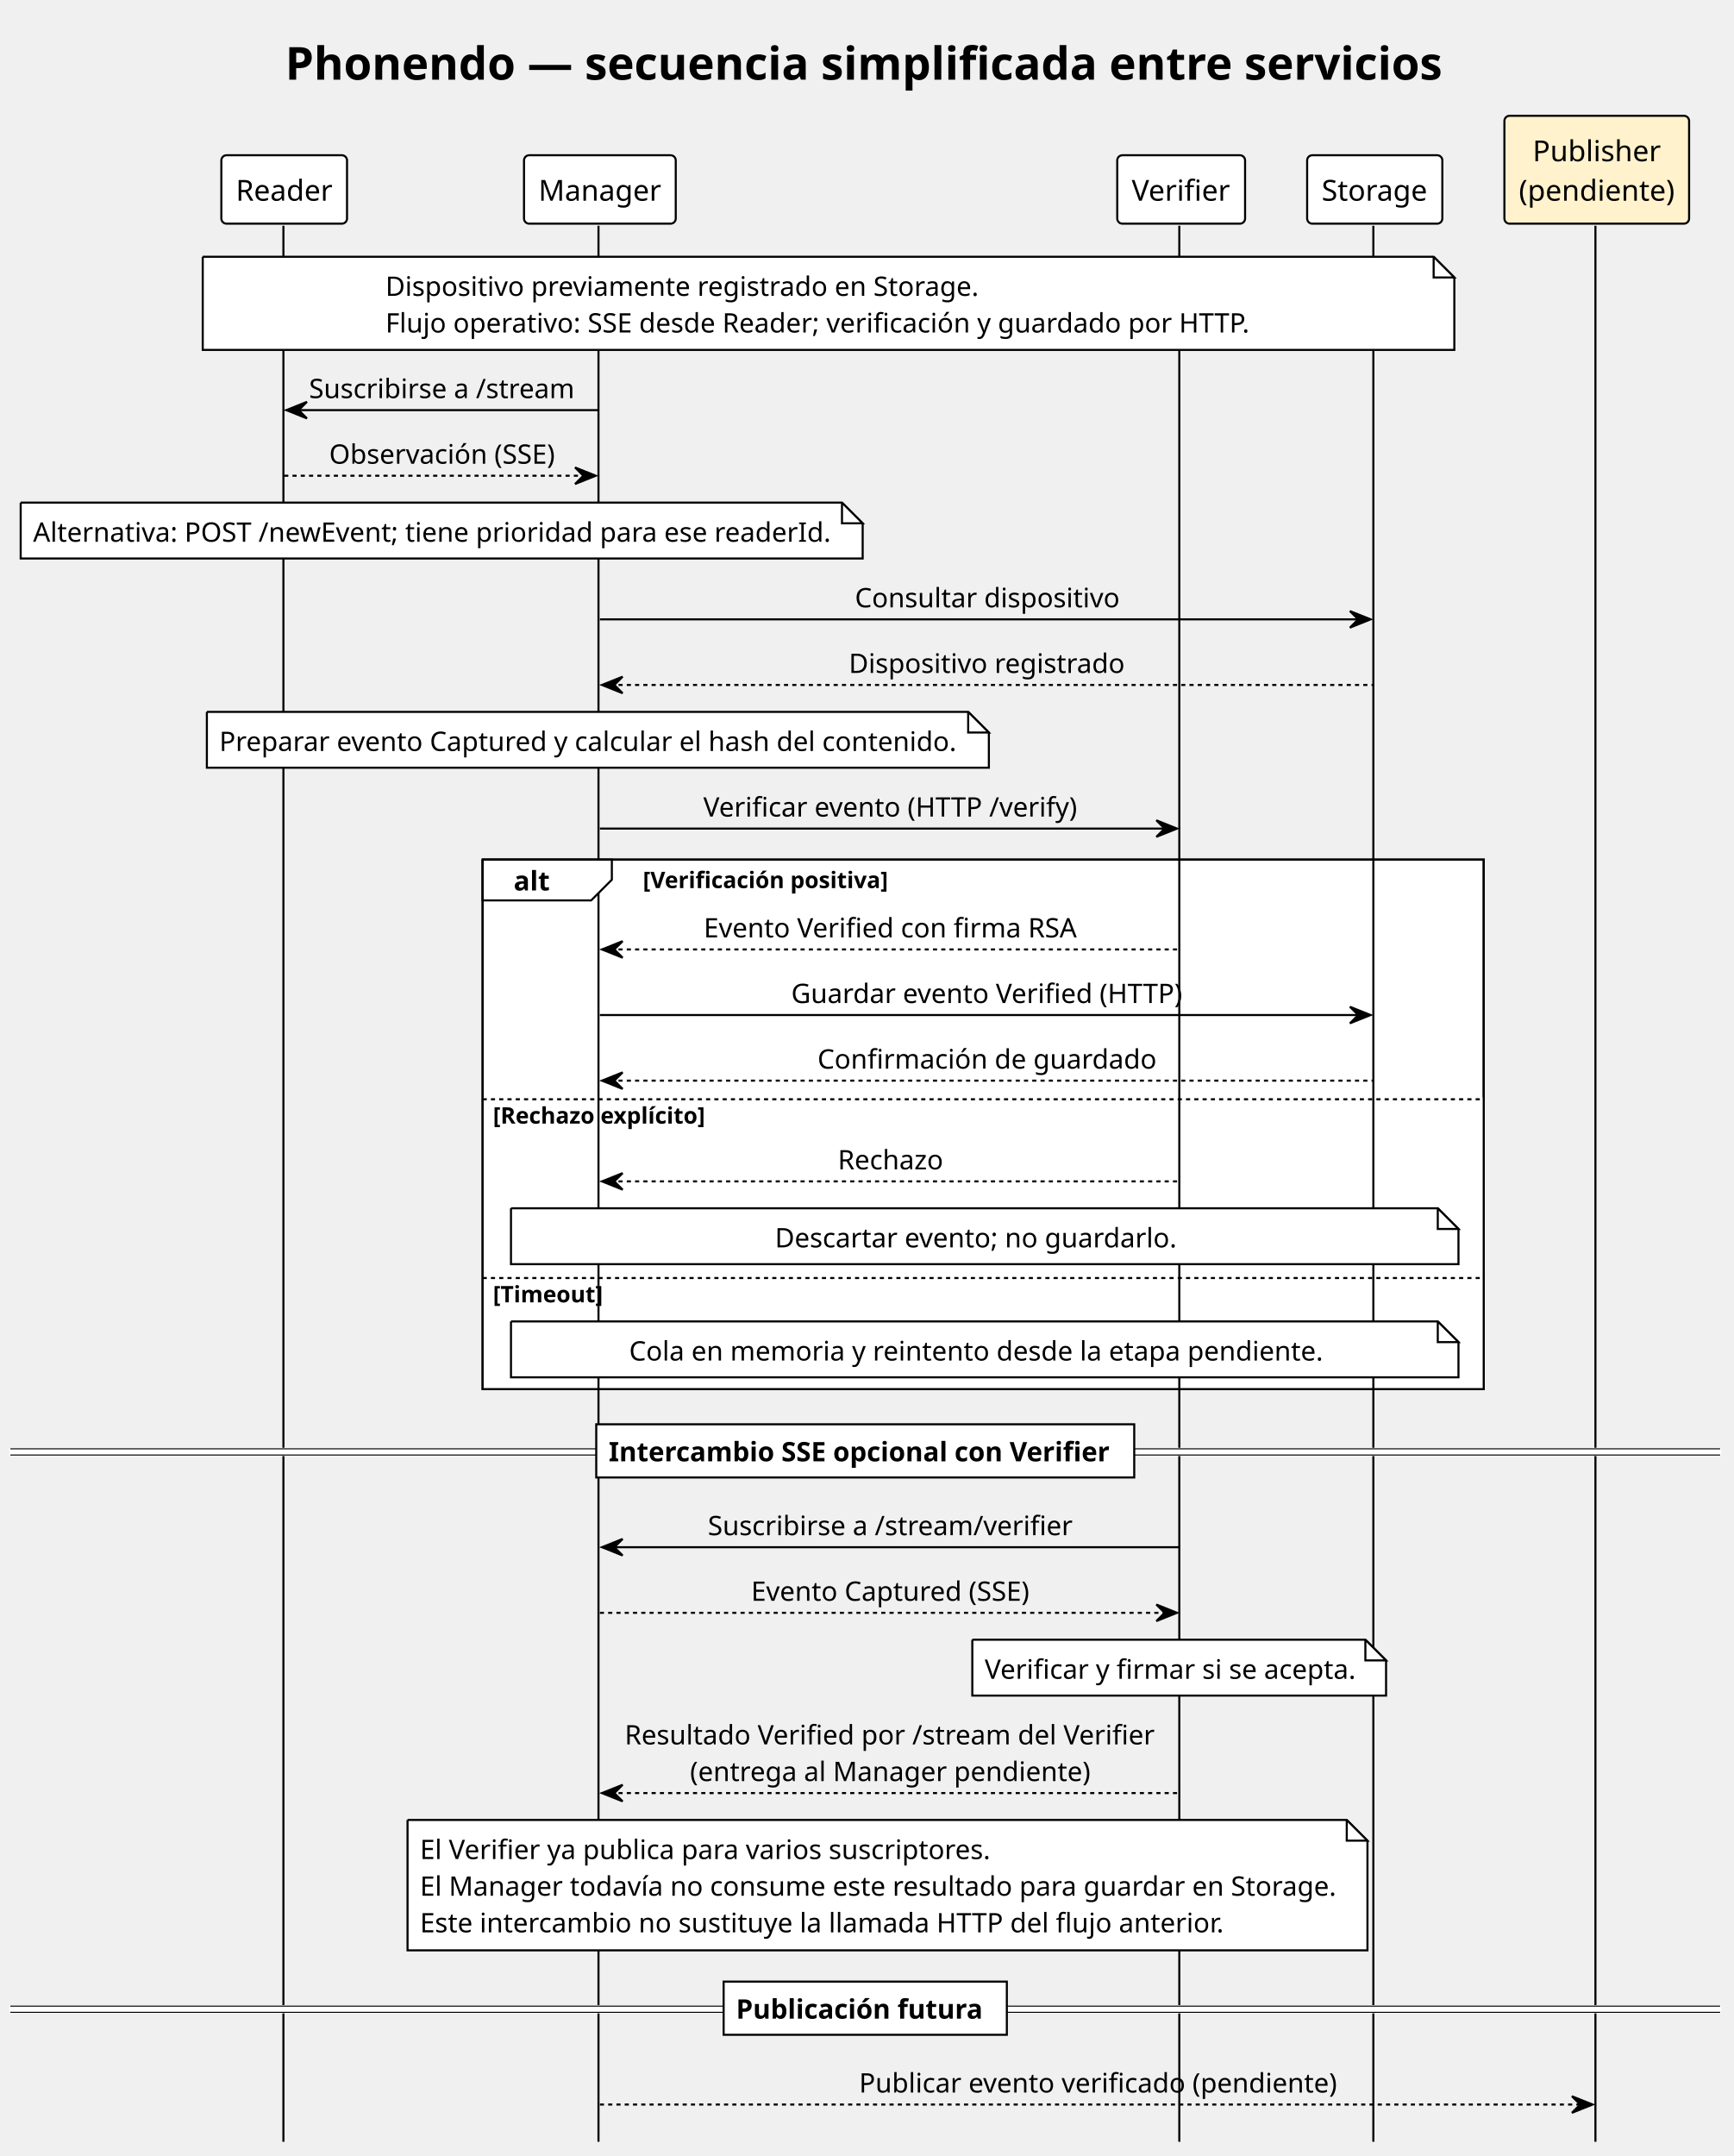
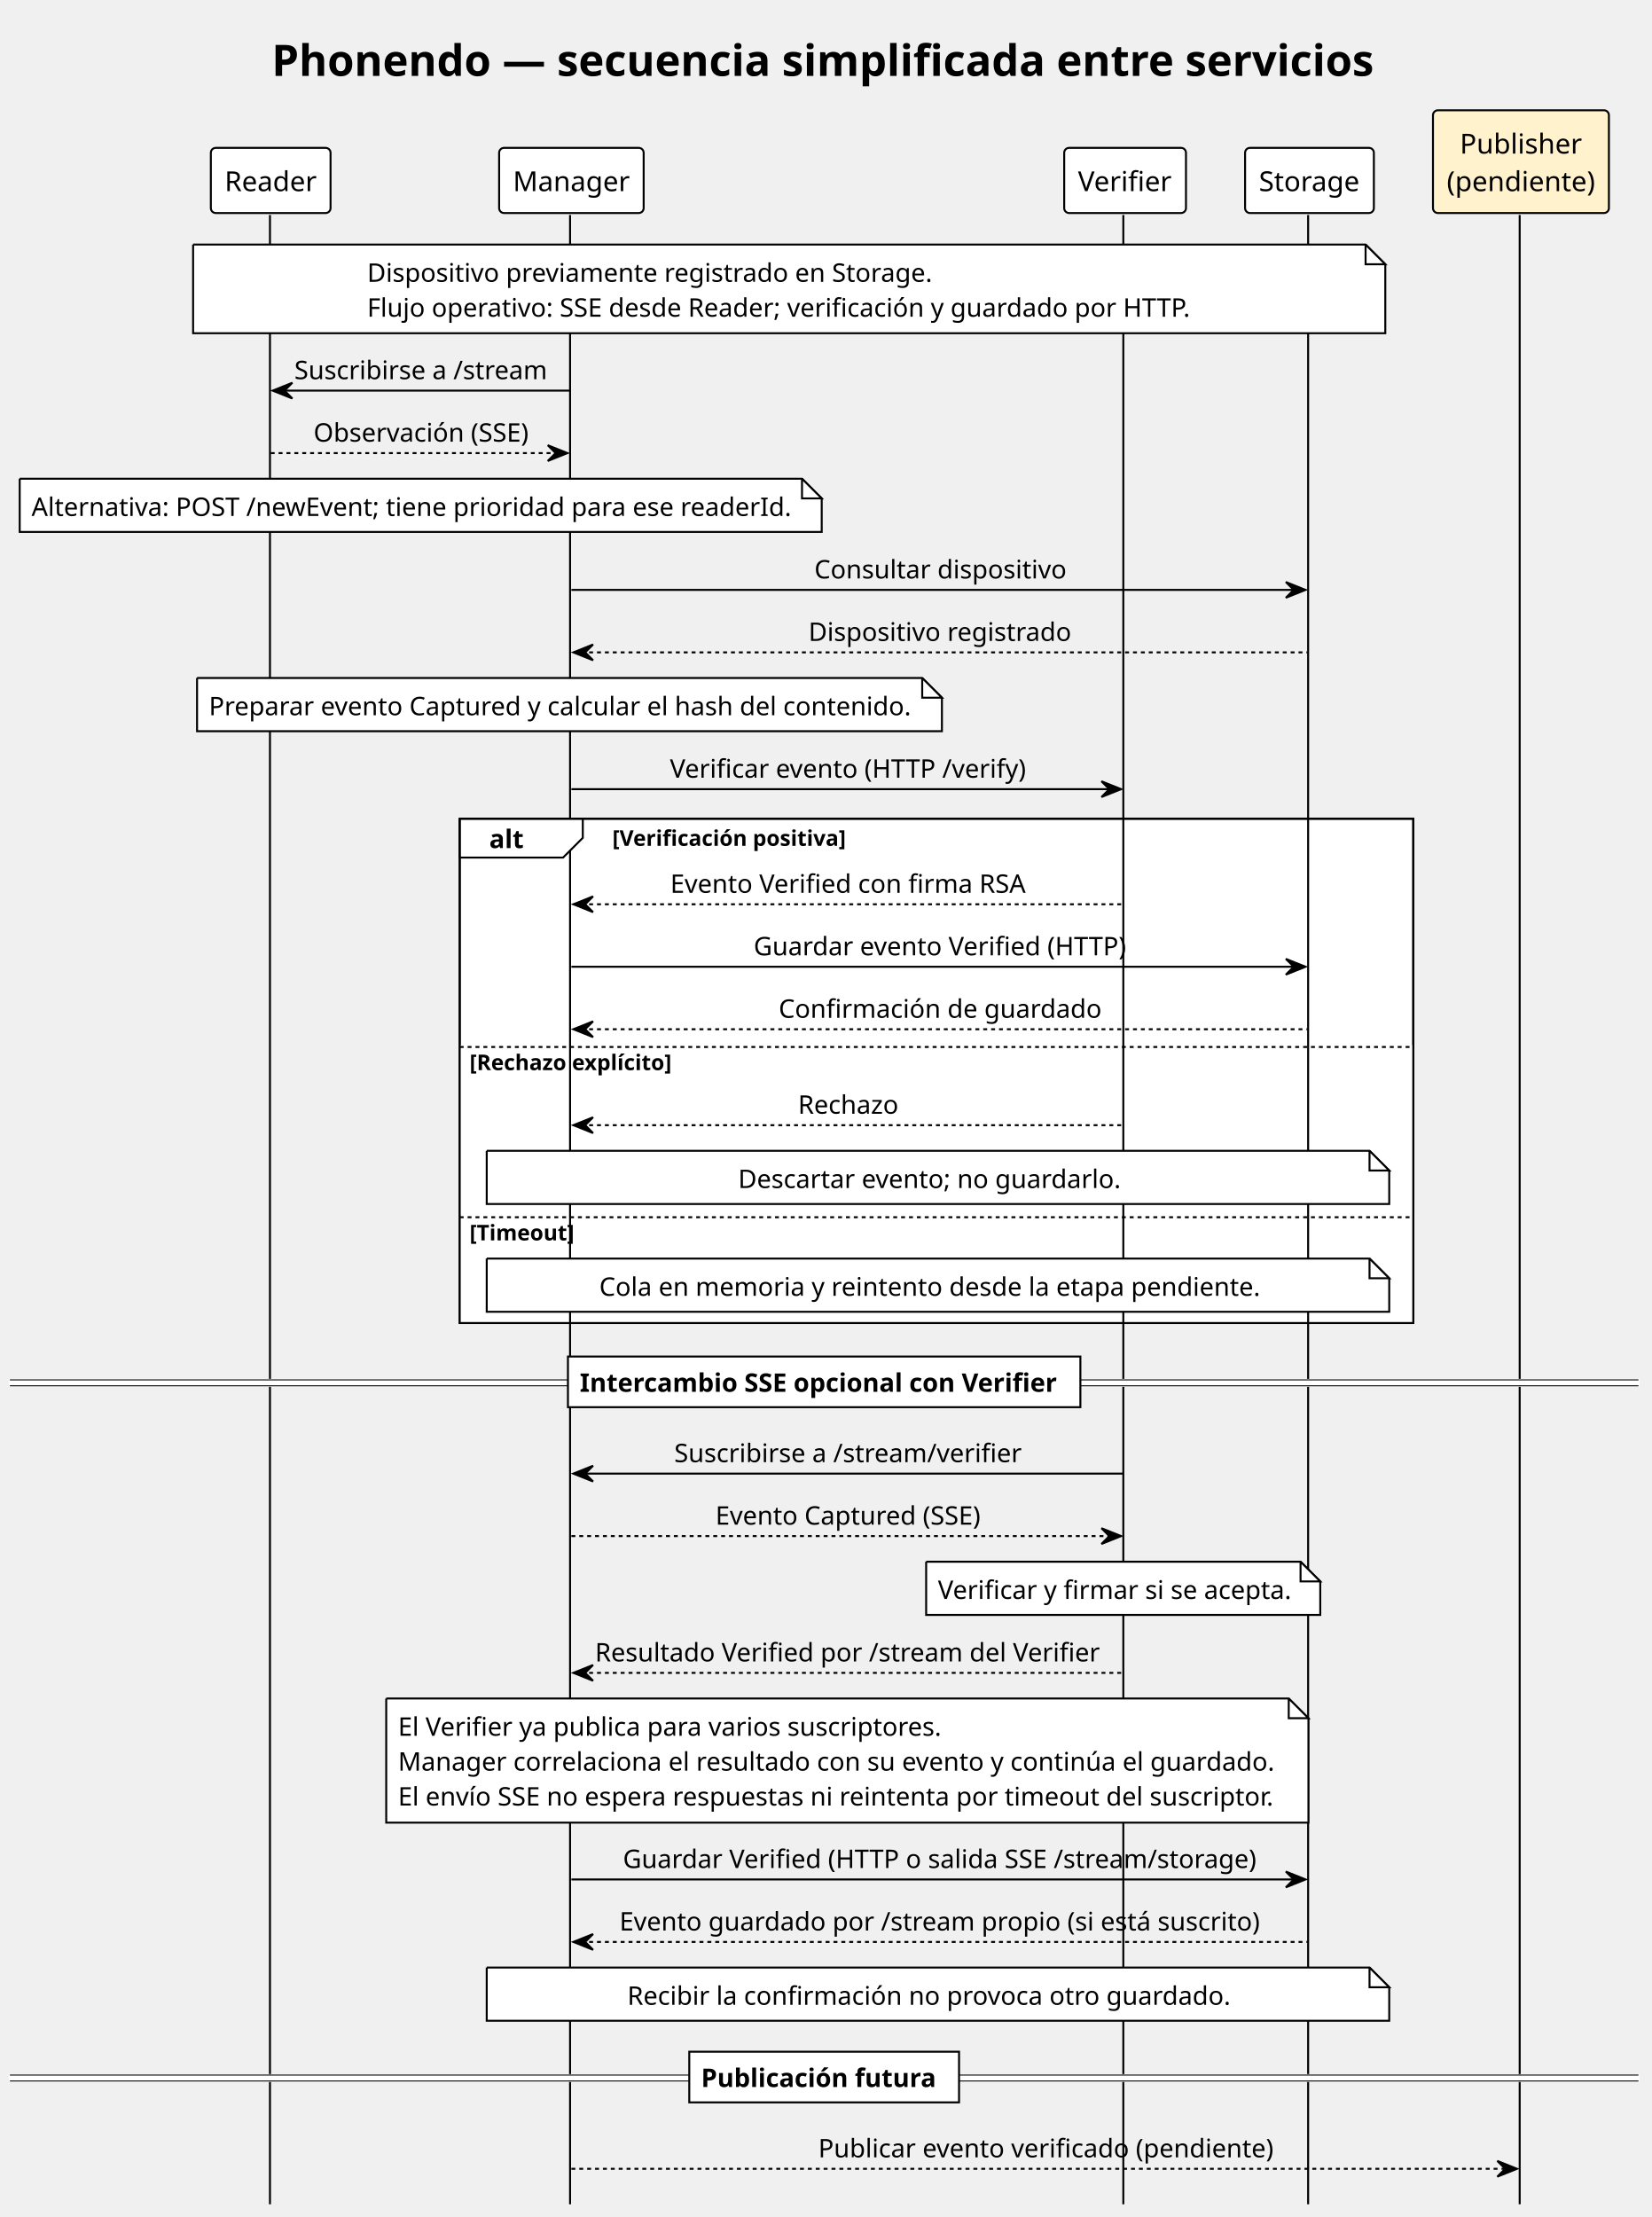
- <svg xmlns="http://www.w3.org/2000/svg" contentStyleType="text/css" data-diagram-type="SEQUENCE" height="1042px" preserveAspectRatio="none" style="width:838px;height:1042px;background:#FFFFFF;" version="1.1" viewBox="0 0 838 1042" width="838px" zoomAndPan="magnify">
+ <svg xmlns="http://www.w3.org/2000/svg" contentStyleType="text/css" data-diagram-type="SEQUENCE" height="1125px" preserveAspectRatio="none" style="width:838px;height:1125px;background:#FFFFFF;" version="1.1" viewBox="0 0 838 1125" width="838px" zoomAndPan="magnify">
  <defs />
  <g>
    <text fill="#000000" font-family="Verdana" font-size="22" font-weight="bold" lengthAdjust="spacing" textLength="559.748" x="137.866" y="38.518">Phonendo — secuencia simplificada entre servicios</text>
    <rect fill="#FFFFFF" height="255.906" style="stroke:#000000;stroke-width:1;" width="483.907" x="233.296" y="415.454" />
    <rect fill="#FFFFFF" height="86.394" style="stroke:none;stroke-width:1;" width="483.907" x="233.296" y="530.278" />
    <rect fill="#FFFFFF" height="54.688" style="stroke:none;stroke-width:1;" width="483.907" x="233.296" y="616.672" />
    <g>
-       <rect fill="#000000" fill-opacity="0" height="926.026" width="8" x="133.373" y="109.1" />
-       <line style="stroke:#000000;stroke-width:1;" x1="137" x2="137" y1="109.1" y2="1035.126" />
+       <rect fill="#000000" fill-opacity="0" height="1009.438" width="8" x="133.373" y="109.1" />
+       <line style="stroke:#000000;stroke-width:1;" x1="137" x2="137" y1="109.1" y2="1118.538" />
    </g>
    <g>
-       <rect fill="#000000" fill-opacity="0" height="926.026" width="8" x="285.969" y="109.1" />
-       <line style="stroke:#000000;stroke-width:1;" x1="289.296" x2="289.296" y1="109.1" y2="1035.126" />
+       <rect fill="#000000" fill-opacity="0" height="1009.438" width="8" x="285.969" y="109.1" />
+       <line style="stroke:#000000;stroke-width:1;" x1="289.296" x2="289.296" y1="109.1" y2="1118.538" />
    </g>
    <g>
-       <rect fill="#000000" fill-opacity="0" height="926.026" width="8" x="566.953" y="109.1" />
-       <line style="stroke:#000000;stroke-width:1;" x1="570.055" x2="570.055" y1="109.1" y2="1035.126" />
+       <rect fill="#000000" fill-opacity="0" height="1009.438" width="8" x="566.953" y="109.1" />
+       <line style="stroke:#000000;stroke-width:1;" x1="570.055" x2="570.055" y1="109.1" y2="1118.538" />
    </g>
    <g>
-       <rect fill="#000000" fill-opacity="0" height="926.026" width="8" x="660.527" y="109.1" />
-       <line style="stroke:#000000;stroke-width:1;" x1="663.851" x2="663.851" y1="109.1" y2="1035.126" />
+       <rect fill="#000000" fill-opacity="0" height="1009.438" width="8" x="660.527" y="109.1" />
+       <line style="stroke:#000000;stroke-width:1;" x1="663.851" x2="663.851" y1="109.1" y2="1118.538" />
    </g>
    <g>
-       <rect fill="#000000" fill-opacity="0" height="926.026" width="8" x="767.842" y="109.1" />
-       <line style="stroke:#000000;stroke-width:1;" x1="771.203" x2="771.203" y1="109.1" y2="1035.126" />
+       <rect fill="#000000" fill-opacity="0" height="1009.438" width="8" x="767.842" y="109.1" />
+       <line style="stroke:#000000;stroke-width:1;" x1="771.203" x2="771.203" y1="109.1" y2="1118.538" />
    </g>
    <g class="participant participant-head" data-participant="R">
      <rect fill="#FFFFFF" height="33.068" rx="2.5" ry="2.5" style="stroke:#000000;stroke-width:1;" width="60.746" x="107" y="75.032" />
      <text fill="#000000" font-family="Verdana" font-size="14" lengthAdjust="spacing" textLength="46.746" x="114" y="96.998">Reader</text>
    </g>
    <g class="participant participant-head" data-participant="M">
      <rect fill="#FFFFFF" height="33.068" rx="2.5" ry="2.5" style="stroke:#000000;stroke-width:1;" width="73.346" x="253.296" y="75.032" />
      <text fill="#000000" font-family="Verdana" font-size="14" lengthAdjust="spacing" textLength="59.346" x="260.296" y="96.998">Manager</text>
    </g>
    <g class="participant participant-head" data-participant="V">
      <rect fill="#FFFFFF" height="33.068" rx="2.5" ry="2.5" style="stroke:#000000;stroke-width:1;" width="61.796" x="540.055" y="75.032" />
      <text fill="#000000" font-family="Verdana" font-size="14" lengthAdjust="spacing" textLength="47.796" x="547.055" y="96.998">Verifier</text>
    </g>
    <g class="participant participant-head" data-participant="S">
      <rect fill="#FFFFFF" height="33.068" rx="2.5" ry="2.5" style="stroke:#000000;stroke-width:1;" width="65.352" x="631.851" y="75.032" />
      <text fill="#000000" font-family="Verdana" font-size="14" lengthAdjust="spacing" textLength="51.352" x="638.851" y="96.998">Storage</text>
    </g>
    <g class="participant participant-head" data-participant="P">
      <rect fill="#FFF2CC" height="52.136" rx="2.5" ry="2.5" style="stroke:#000000;stroke-width:1;" width="89.278" x="727.203" y="55.964" />
      <text fill="#000000" font-family="Verdana" font-size="14" lengthAdjust="spacing" textLength="61.992" x="740.846" y="77.93">Publisher</text>
      <text fill="#000000" font-family="Verdana" font-size="14" lengthAdjust="spacing" textLength="75.278" x="734.203" y="96.998">(pendiente)</text>
    </g>
    <path d="M98,124.1 L98,169.1 L703,169.1 L703,134.1 L693,124.1 L98,124.1" fill="#FFFFFF" style="stroke:#000000;stroke-width:1;" />
    <path d="M693,124.1 L693,134.1 L703,134.1 L693,124.1" fill="#FFFFFF" style="stroke:#000000;stroke-width:1;" />
    <text fill="#000000" font-family="Verdana" font-size="13" lengthAdjust="spacing" textLength="288.067" x="186.327" y="142.997">Dispositivo previamente registrado en Storage.</text>
    <text fill="#000000" font-family="Verdana" font-size="13" lengthAdjust="spacing" textLength="419.549" x="186.327" y="160.703">Flujo operativo: SSE desde Reader; verificación y guardado por HTTP.</text>
    <g class="message" data-participant-1="M" data-participant-2="R">
      <polygon fill="#000000" points="148.373,194.218,138.373,198.218,148.373,202.218,144.373,198.218" style="stroke:#000000;stroke-width:1;" />
      <line style="stroke:#000000;stroke-width:1;" x1="142.373" x2="288.969" y1="198.218" y2="198.218" />
      <text fill="#000000" font-family="Verdana" font-size="13" lengthAdjust="spacing" textLength="128.596" x="149.373" y="192.409">Suscribirse a /stream</text>
    </g>
    <g class="message" data-participant-1="R" data-participant-2="M">
      <polygon fill="#000000" points="277.969,225.924,287.969,229.924,277.969,233.924,281.969,229.924" style="stroke:#000000;stroke-width:1;" />
      <line style="stroke:#000000;stroke-width:1;stroke-dasharray:2.0,2.0;" x1="137.373" x2="283.969" y1="229.924" y2="229.924" />
      <text fill="#000000" font-family="Verdana" font-size="13" lengthAdjust="spacing" textLength="109.148" x="159.097" y="224.115">Observación (SSE)</text>
    </g>
    <path d="M10,242.924 L10,269.924 L417,269.924 L417,252.924 L407,242.924 L10,242.924" fill="#FFFFFF" style="stroke:#000000;stroke-width:1;" />
    <path d="M407,242.924 L407,252.924 L417,252.924 L407,242.924" fill="#FFFFFF" style="stroke:#000000;stroke-width:1;" />
    <text fill="#000000" font-family="Verdana" font-size="13" lengthAdjust="spacing" textLength="386.399" x="16" y="261.821">Alternativa: POST /newEvent; tiene prioridad para ese readerId.</text>
    <g class="message" data-participant-1="M" data-participant-2="S">
      <polygon fill="#000000" points="652.527,295.336,662.527,299.336,652.527,303.336,656.527,299.336" style="stroke:#000000;stroke-width:1;" />
      <line style="stroke:#000000;stroke-width:1;" x1="289.969" x2="658.527" y1="299.336" y2="299.336" />
      <text fill="#000000" font-family="Verdana" font-size="13" lengthAdjust="spacing" textLength="127.998" x="413.249" y="293.527">Consultar dispositivo</text>
    </g>
    <g class="message" data-participant-1="S" data-participant-2="M">
      <polygon fill="#000000" points="300.969,327.042,290.969,331.042,300.969,335.042,296.969,331.042" style="stroke:#000000;stroke-width:1;" />
      <line style="stroke:#000000;stroke-width:1;stroke-dasharray:2.0,2.0;" x1="294.969" x2="663.527" y1="331.042" y2="331.042" />
      <text fill="#000000" font-family="Verdana" font-size="13" lengthAdjust="spacing" textLength="133.9" x="410.298" y="325.233">Dispositivo registrado</text>
    </g>
    <path d="M100,344.042 L100,371.042 L478,371.042 L478,354.042 L468,344.042 L100,344.042" fill="#FFFFFF" style="stroke:#000000;stroke-width:1;" />
    <path d="M468,344.042 L468,354.042 L478,354.042 L468,344.042" fill="#FFFFFF" style="stroke:#000000;stroke-width:1;" />
    <text fill="#000000" font-family="Verdana" font-size="13" lengthAdjust="spacing" textLength="357.37" x="106" y="362.939">Preparar evento Captured y calcular el hash del contenido.</text>
    <g class="message" data-participant-1="M" data-participant-2="V">
      <polygon fill="#000000" points="558.953,396.454,568.953,400.454,558.953,404.454,562.953,400.454" style="stroke:#000000;stroke-width:1;" />
      <line style="stroke:#000000;stroke-width:1;" x1="289.969" x2="564.953" y1="400.454" y2="400.454" />
      <text fill="#000000" font-family="Verdana" font-size="13" lengthAdjust="spacing" textLength="180.934" x="339.994" y="394.645">Verificar evento (HTTP /verify)</text>
    </g>
    <path d="M233.296,415.454 L295.755,415.454 L295.755,425.16 L285.755,435.16 L233.296,435.16 L233.296,415.454" fill="#FFFFFF" style="stroke:#000000;stroke-width:1;" />
    <rect fill="none" height="255.906" style="stroke:#000000;stroke-width:1;" width="483.907" x="233.296" y="415.454" />
    <text fill="#000000" font-family="Verdana" font-size="13" font-weight="bold" lengthAdjust="spacing" textLength="17.459" x="248.296" y="430.351">alt</text>
    <text fill="#000000" font-family="Verdana" font-size="11" font-weight="bold" lengthAdjust="spacing" textLength="118.722" x="310.755" y="429.213">[Verificación positiva]</text>
    <g class="message" data-participant-1="V" data-participant-2="M">
      <polygon fill="#000000" points="300.969,454.866,290.969,458.866,300.969,462.866,296.969,458.866" style="stroke:#000000;stroke-width:1;" />
      <line style="stroke:#000000;stroke-width:1;stroke-dasharray:2.0,2.0;" x1="294.969" x2="569.953" y1="458.866" y2="458.866" />
      <text fill="#000000" font-family="Verdana" font-size="13" lengthAdjust="spacing" textLength="180.596" x="340.163" y="453.057">Evento Verified con firma RSA</text>
    </g>
    <g class="message" data-participant-1="M" data-participant-2="S">
      <polygon fill="#000000" points="652.527,486.572,662.527,490.572,652.527,494.572,656.527,490.572" style="stroke:#000000;stroke-width:1;" />
      <line style="stroke:#000000;stroke-width:1;" x1="289.969" x2="658.527" y1="490.572" y2="490.572" />
      <text fill="#000000" font-family="Verdana" font-size="13" lengthAdjust="spacing" textLength="189.579" x="382.458" y="484.763">Guardar evento Verified (HTTP)</text>
    </g>
    <g class="message" data-participant-1="S" data-participant-2="M">
      <polygon fill="#000000" points="300.969,518.278,290.969,522.278,300.969,526.278,296.969,522.278" style="stroke:#000000;stroke-width:1;" />
      <line style="stroke:#000000;stroke-width:1;stroke-dasharray:2.0,2.0;" x1="294.969" x2="663.527" y1="522.278" y2="522.278" />
      <text fill="#000000" font-family="Verdana" font-size="13" lengthAdjust="spacing" textLength="164.177" x="395.159" y="516.469">Confirmación de guardado</text>
    </g>
    <line style="stroke:#000000;stroke-width:1;stroke-dasharray:2.0,2.0;" x1="233.296" x2="717.203" y1="531.278" y2="531.278" />
    <text fill="#000000" font-family="Verdana" font-size="11" font-weight="bold" lengthAdjust="spacing" textLength="102.728" x="238.296" y="543.037">[Rechazo explícito]</text>
    <g class="message" data-participant-1="V" data-participant-2="M">
      <polygon fill="#000000" points="300.969,566.966,290.969,570.966,300.969,574.966,296.969,570.966" style="stroke:#000000;stroke-width:1;" />
      <line style="stroke:#000000;stroke-width:1;stroke-dasharray:2.0,2.0;" x1="294.969" x2="569.953" y1="570.966" y2="570.966" />
      <text fill="#000000" font-family="Verdana" font-size="13" lengthAdjust="spacing" textLength="50.96" x="404.981" y="565.157">Rechazo</text>
    </g>
    <path d="M247,583.966 L247,610.966 L705,610.966 L705,593.966 L695,583.966 L247,583.966" fill="#FFFFFF" style="stroke:#000000;stroke-width:1;" />
    <path d="M695,583.966 L695,593.966 L705,593.966 L695,583.966" fill="#FFFFFF" style="stroke:#000000;stroke-width:1;" />
    <text fill="#000000" font-family="Verdana" font-size="13" lengthAdjust="spacing" textLength="194.74" x="374.583" y="602.863">Descartar evento; no guardarlo.</text>
    <line style="stroke:#000000;stroke-width:1;stroke-dasharray:2.0,2.0;" x1="233.296" x2="717.203" y1="617.672" y2="617.672" />
    <text fill="#000000" font-family="Verdana" font-size="11" font-weight="bold" lengthAdjust="spacing" textLength="53.119" x="238.296" y="629.431">[Timeout]</text>
    <path d="M247,638.654 L247,665.654 L705,665.654 L705,648.654 L695,638.654 L247,638.654" fill="#FFFFFF" style="stroke:#000000;stroke-width:1;" />
    <path d="M695,638.654 L695,648.654 L705,648.654 L695,638.654" fill="#FFFFFF" style="stroke:#000000;stroke-width:1;" />
    <text fill="#000000" font-family="Verdana" font-size="13" lengthAdjust="spacing" textLength="335.712" x="304.097" y="657.551">Cola en memoria y reintento desde la etapa pendiente.</text>
    <rect fill="#FFFFFF" height="3" style="stroke:#FFFFFF;stroke-width:1;" width="826.481" x="5" y="700.213" />
    <line style="stroke:#000000;stroke-width:0.5;" x1="5" x2="831.481" y1="700.213" y2="700.213" />
    <line style="stroke:#000000;stroke-width:0.5;" x1="5" x2="831.481" y1="703.213" y2="703.213" />
    <rect fill="#FFFFFF" height="25.706" style="stroke:#000000;stroke-width:1;" width="260.051" x="288.215" y="688.36" />
    <text fill="#000000" font-family="Verdana" font-size="13" font-weight="bold" lengthAdjust="spacing" textLength="242.671" x="294.215" y="706.257">Intercambio SSE opcional con Verifier</text>
    <g class="message" data-participant-1="V" data-participant-2="M">
      <polygon fill="#000000" points="300.969,743.772,290.969,747.772,300.969,751.772,296.969,747.772" style="stroke:#000000;stroke-width:1;" />
      <line style="stroke:#000000;stroke-width:1;" x1="294.969" x2="569.953" y1="747.772" y2="747.772" />
      <text fill="#000000" font-family="Verdana" font-size="13" lengthAdjust="spacing" textLength="176.618" x="342.152" y="741.963">Suscribirse a /stream/verifier</text>
    </g>
    <g class="message" data-participant-1="M" data-participant-2="V">
      <polygon fill="#000000" points="558.953,775.478,568.953,779.478,558.953,783.478,562.953,779.478" style="stroke:#000000;stroke-width:1;" />
      <line style="stroke:#000000;stroke-width:1;stroke-dasharray:2.0,2.0;" x1="289.969" x2="564.953" y1="779.478" y2="779.478" />
      <text fill="#000000" font-family="Verdana" font-size="13" lengthAdjust="spacing" textLength="134.745" x="363.089" y="773.669">Evento Captured (SSE)</text>
    </g>
    <path d="M470,792.478 L470,819.478 L670,819.478 L670,802.478 L660,792.478 L470,792.478" fill="#FFFFFF" style="stroke:#000000;stroke-width:1;" />
    <path d="M660,792.478 L660,802.478 L670,802.478 L660,792.478" fill="#FFFFFF" style="stroke:#000000;stroke-width:1;" />
    <text fill="#000000" font-family="Verdana" font-size="13" lengthAdjust="spacing" textLength="179.595" x="476" y="811.375">Verificar y firmar si se acepta.</text>
    <g class="message" data-participant-1="V" data-participant-2="M">
-       <polygon fill="#000000" points="300.969,862.596,290.969,866.596,300.969,870.596,296.969,866.596" style="stroke:#000000;stroke-width:1;" />
-       <line style="stroke:#000000;stroke-width:1;stroke-dasharray:2.0,2.0;" x1="294.969" x2="569.953" y1="866.596" y2="866.596" />
+       <polygon fill="#000000" points="300.969,844.89,290.969,848.89,300.969,852.89,296.969,848.89" style="stroke:#000000;stroke-width:1;" />
+       <line style="stroke:#000000;stroke-width:1;stroke-dasharray:2.0,2.0;" x1="294.969" x2="569.953" y1="848.89" y2="848.89" />
      <text fill="#000000" font-family="Verdana" font-size="13" lengthAdjust="spacing" textLength="256.984" x="301.969" y="843.081">Resultado Verified por /stream del Verifier</text>
-       <text fill="#000000" font-family="Verdana" font-size="13" lengthAdjust="spacing" textLength="193.843" x="333.539" y="860.787">(entrega al Manager pendiente)</text>
    </g>
-     <path d="M197,879.596 L197,942.596 L661,942.596 L661,889.596 L651,879.596 L197,879.596" fill="#FFFFFF" style="stroke:#000000;stroke-width:1;" />
-     <path d="M651,879.596 L651,889.596 L661,889.596 L651,879.596" fill="#FFFFFF" style="stroke:#000000;stroke-width:1;" />
-     <text fill="#000000" font-family="Verdana" font-size="13" lengthAdjust="spacing" textLength="276.51" x="203" y="898.493">El Verifier ya publica para varios suscriptores.</text>
-     <text fill="#000000" font-family="Verdana" font-size="13" lengthAdjust="spacing" textLength="443.95" x="203" y="916.199">El Manager todavía no consume este resultado para guardar en Storage.</text>
-     <text fill="#000000" font-family="Verdana" font-size="13" lengthAdjust="spacing" textLength="390.598" x="203" y="933.905">Este intercambio no sustituye la llamada HTTP del flujo anterior.</text>
-     <rect fill="#FFFFFF" height="3" style="stroke:#FFFFFF;stroke-width:1;" width="826.481" x="5" y="969.567" />
-     <line style="stroke:#000000;stroke-width:0.5;" x1="5" x2="831.481" y1="969.567" y2="969.567" />
-     <line style="stroke:#000000;stroke-width:0.5;" x1="5" x2="831.481" y1="972.567" y2="972.567" />
-     <rect fill="#FFFFFF" height="25.706" style="stroke:#000000;stroke-width:1;" width="136.902" x="349.789" y="957.714" />
-     <text fill="#000000" font-family="Verdana" font-size="13" font-weight="bold" lengthAdjust="spacing" textLength="119.522" x="355.789" y="975.611">Publicación futura</text>
+     <path d="M196,861.89 L196,924.89 L664,924.89 L664,871.89 L654,861.89 L196,861.89" fill="#FFFFFF" style="stroke:#000000;stroke-width:1;" />
+     <path d="M654,861.89 L654,871.89 L664,871.89 L654,861.89" fill="#FFFFFF" style="stroke:#000000;stroke-width:1;" />
+     <text fill="#000000" font-family="Verdana" font-size="13" lengthAdjust="spacing" textLength="276.51" x="202" y="880.787">El Verifier ya publica para varios suscriptores.</text>
+     <text fill="#000000" font-family="Verdana" font-size="13" lengthAdjust="spacing" textLength="445.809" x="202" y="898.493">Manager correlaciona el resultado con su evento y continúa el guardado.</text>
+     <text fill="#000000" font-family="Verdana" font-size="13" lengthAdjust="spacing" textLength="447.044" x="202" y="916.199">El envío SSE no espera respuestas ni reintenta por timeout del suscriptor.</text>
+     <g class="message" data-participant-1="M" data-participant-2="S">
+       <polygon fill="#000000" points="652.527,949.714,662.527,953.714,652.527,957.714,656.527,953.714" style="stroke:#000000;stroke-width:1;" />
+       <line style="stroke:#000000;stroke-width:1;" x1="289.969" x2="658.527" y1="953.714" y2="953.714" />
+       <text fill="#000000" font-family="Verdana" font-size="13" lengthAdjust="spacing" textLength="322.257" x="316.119" y="947.905">Guardar Verified (HTTP o salida SSE /stream/storage)</text>
+     </g>
+     <g class="message" data-participant-1="S" data-participant-2="M">
+       <polygon fill="#000000" points="300.969,981.42,290.969,985.42,300.969,989.42,296.969,985.42" style="stroke:#000000;stroke-width:1;" />
+       <line style="stroke:#000000;stroke-width:1;stroke-dasharray:2.0,2.0;" x1="294.969" x2="663.527" y1="985.42" y2="985.42" />
+       <text fill="#000000" font-family="Verdana" font-size="13" lengthAdjust="spacing" textLength="325.767" x="314.364" y="979.611">Evento guardado por /stream propio (si está suscrito)</text>
+     </g>
+     <path d="M247,998.42 L247,1025.42 L705,1025.42 L705,1008.42 L695,998.42 L247,998.42" fill="#FFFFFF" style="stroke:#000000;stroke-width:1;" />
+     <path d="M695,998.42 L695,1008.42 L705,1008.42 L695,998.42" fill="#FFFFFF" style="stroke:#000000;stroke-width:1;" />
+     <text fill="#000000" font-family="Verdana" font-size="13" lengthAdjust="spacing" textLength="307.177" x="318.365" y="1017.317">Recibir la confirmación no provoca otro guardado.</text>
+     <rect fill="#FFFFFF" height="3" style="stroke:#FFFFFF;stroke-width:1;" width="826.481" x="5" y="1052.979" />
+     <line style="stroke:#000000;stroke-width:0.5;" x1="5" x2="831.481" y1="1052.979" y2="1052.979" />
+     <line style="stroke:#000000;stroke-width:0.5;" x1="5" x2="831.481" y1="1055.979" y2="1055.979" />
+     <rect fill="#FFFFFF" height="25.706" style="stroke:#000000;stroke-width:1;" width="136.902" x="349.789" y="1041.126" />
+     <text fill="#000000" font-family="Verdana" font-size="13" font-weight="bold" lengthAdjust="spacing" textLength="119.522" x="355.789" y="1059.023">Publicación futura</text>
    <g class="message" data-participant-1="M" data-participant-2="P">
-       <polygon fill="#000000" points="759.842,1013.126,769.842,1017.126,759.842,1021.126,763.842,1017.126" style="stroke:#000000;stroke-width:1;" />
-       <line style="stroke:#000000;stroke-width:1;stroke-dasharray:2.0,2.0;" x1="289.969" x2="765.842" y1="1017.126" y2="1017.126" />
-       <text fill="#000000" font-family="Verdana" font-size="13" lengthAdjust="spacing" textLength="231.283" x="415.264" y="1011.317">Publicar evento verificado (pendiente)</text>
+       <polygon fill="#000000" points="759.842,1096.538,769.842,1100.538,759.842,1104.538,763.842,1100.538" style="stroke:#000000;stroke-width:1;" />
+       <line style="stroke:#000000;stroke-width:1;stroke-dasharray:2.0,2.0;" x1="289.969" x2="765.842" y1="1100.538" y2="1100.538" />
+       <text fill="#000000" font-family="Verdana" font-size="13" lengthAdjust="spacing" textLength="231.283" x="415.264" y="1094.729">Publicar evento verificado (pendiente)</text>
    </g>
  </g>
</svg>
